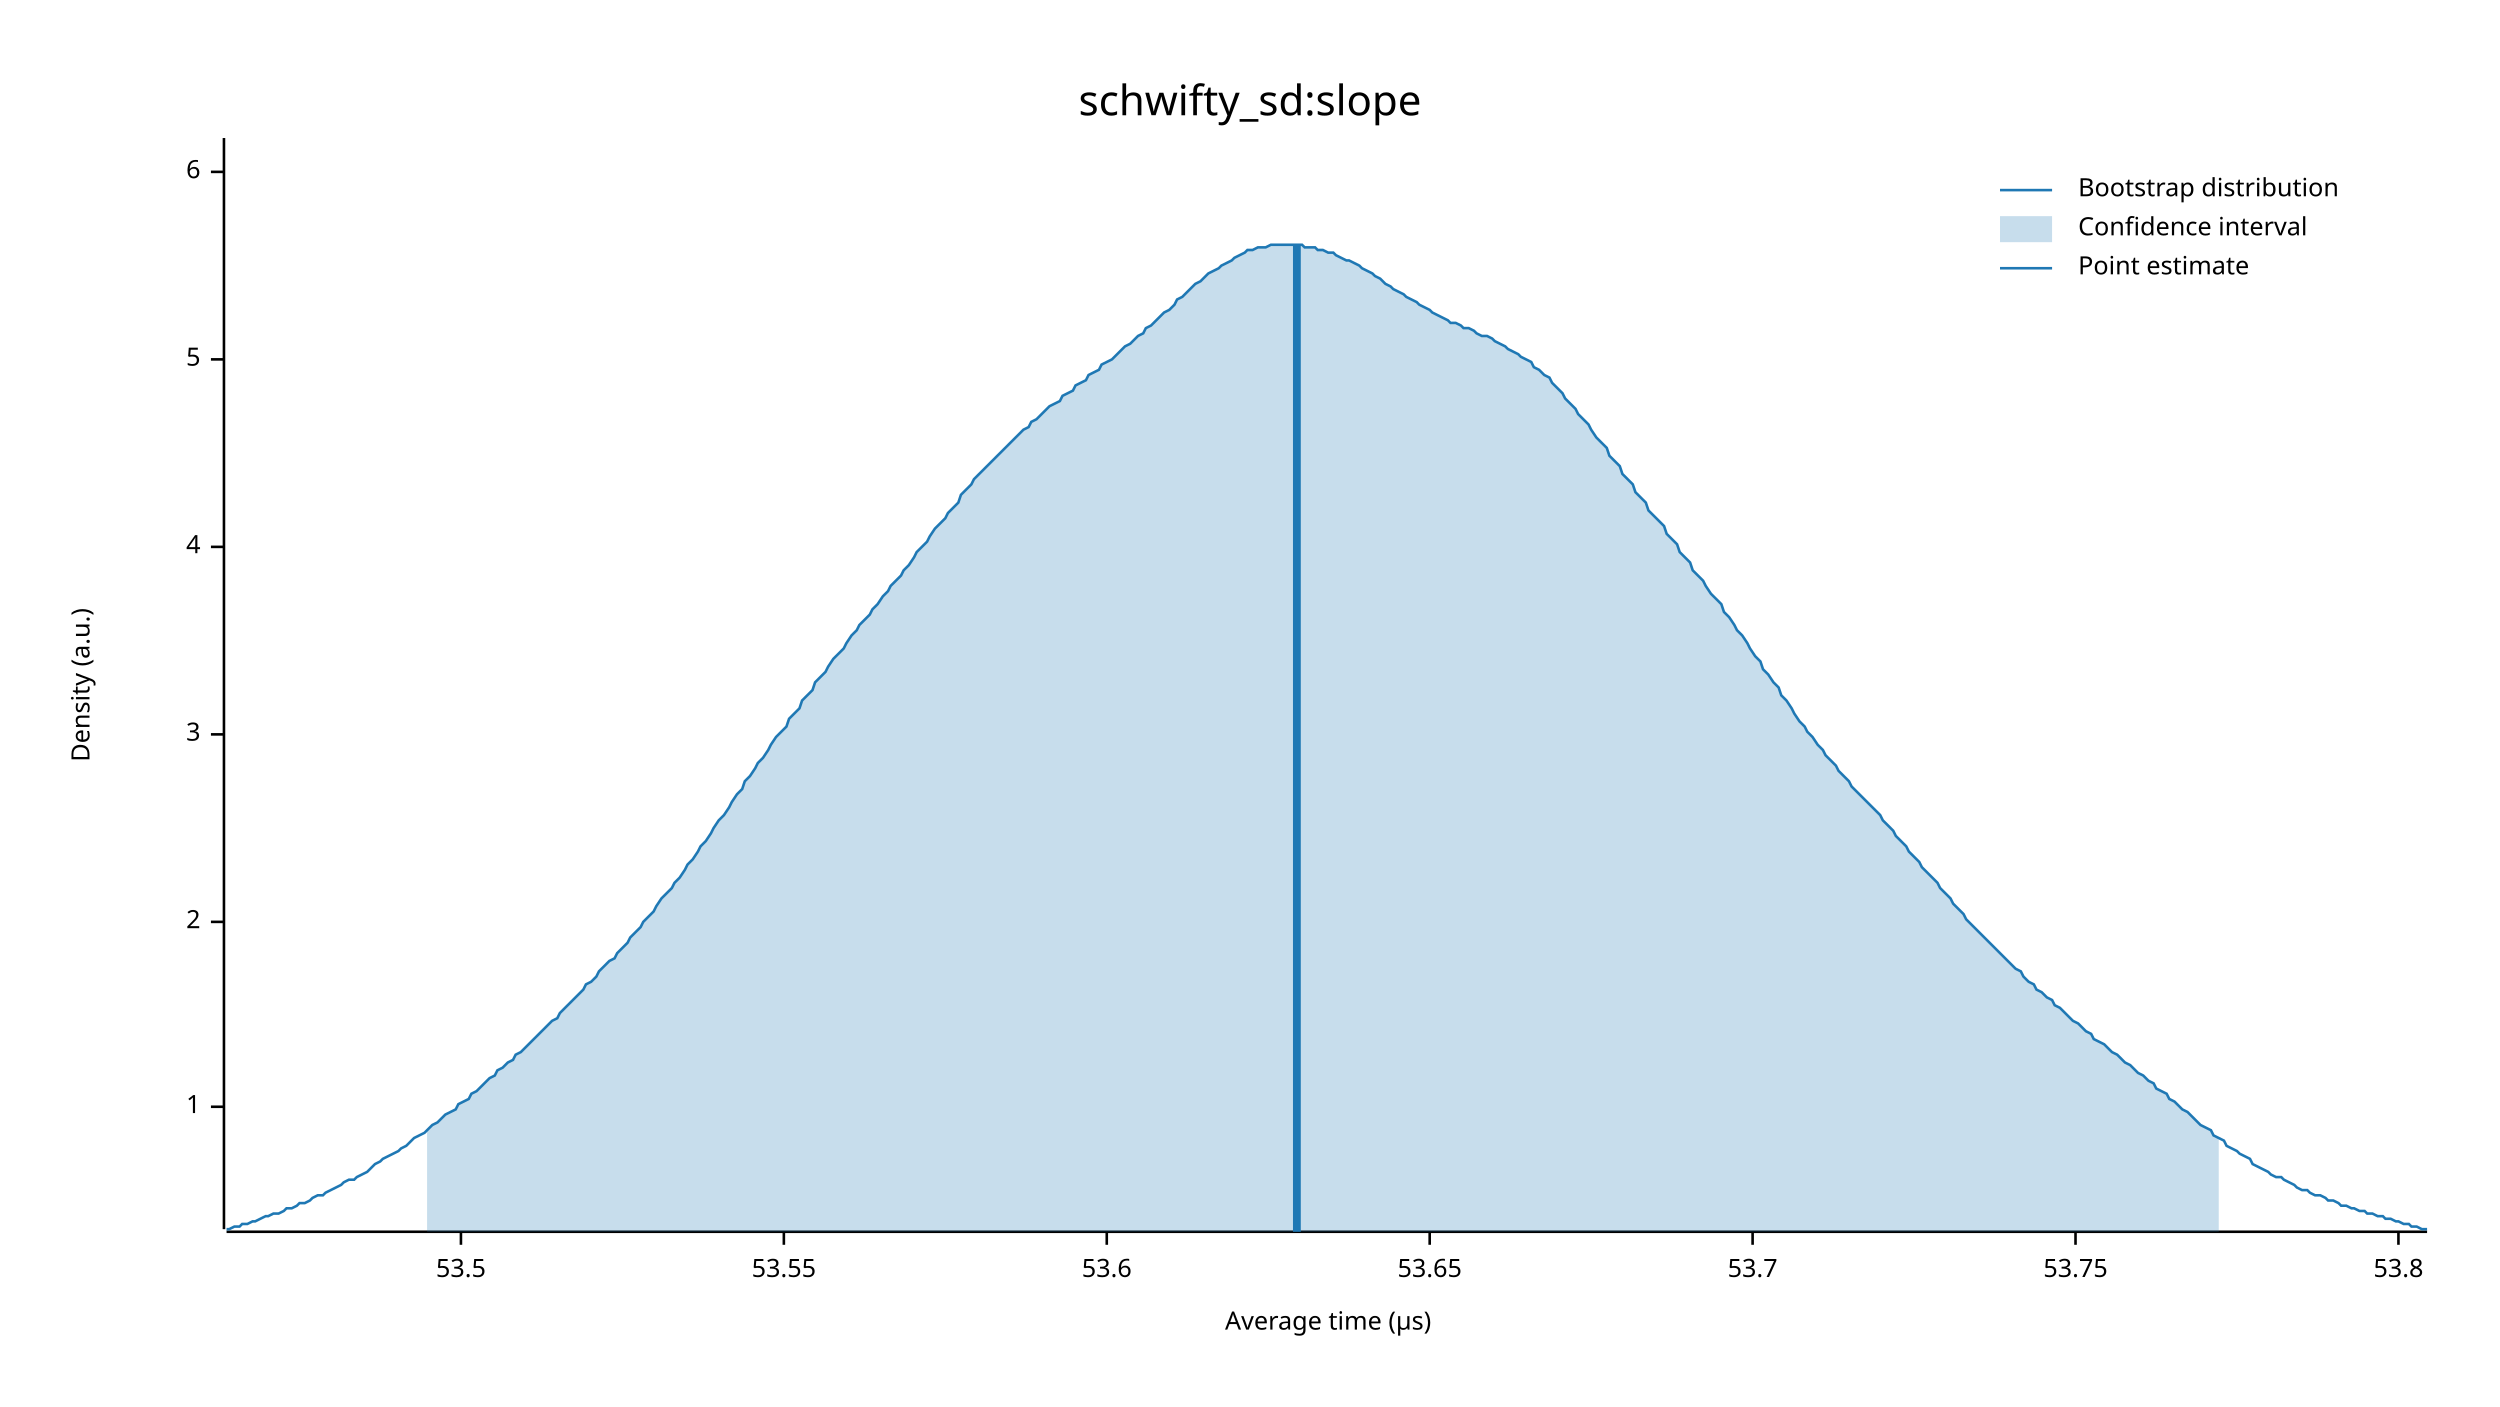
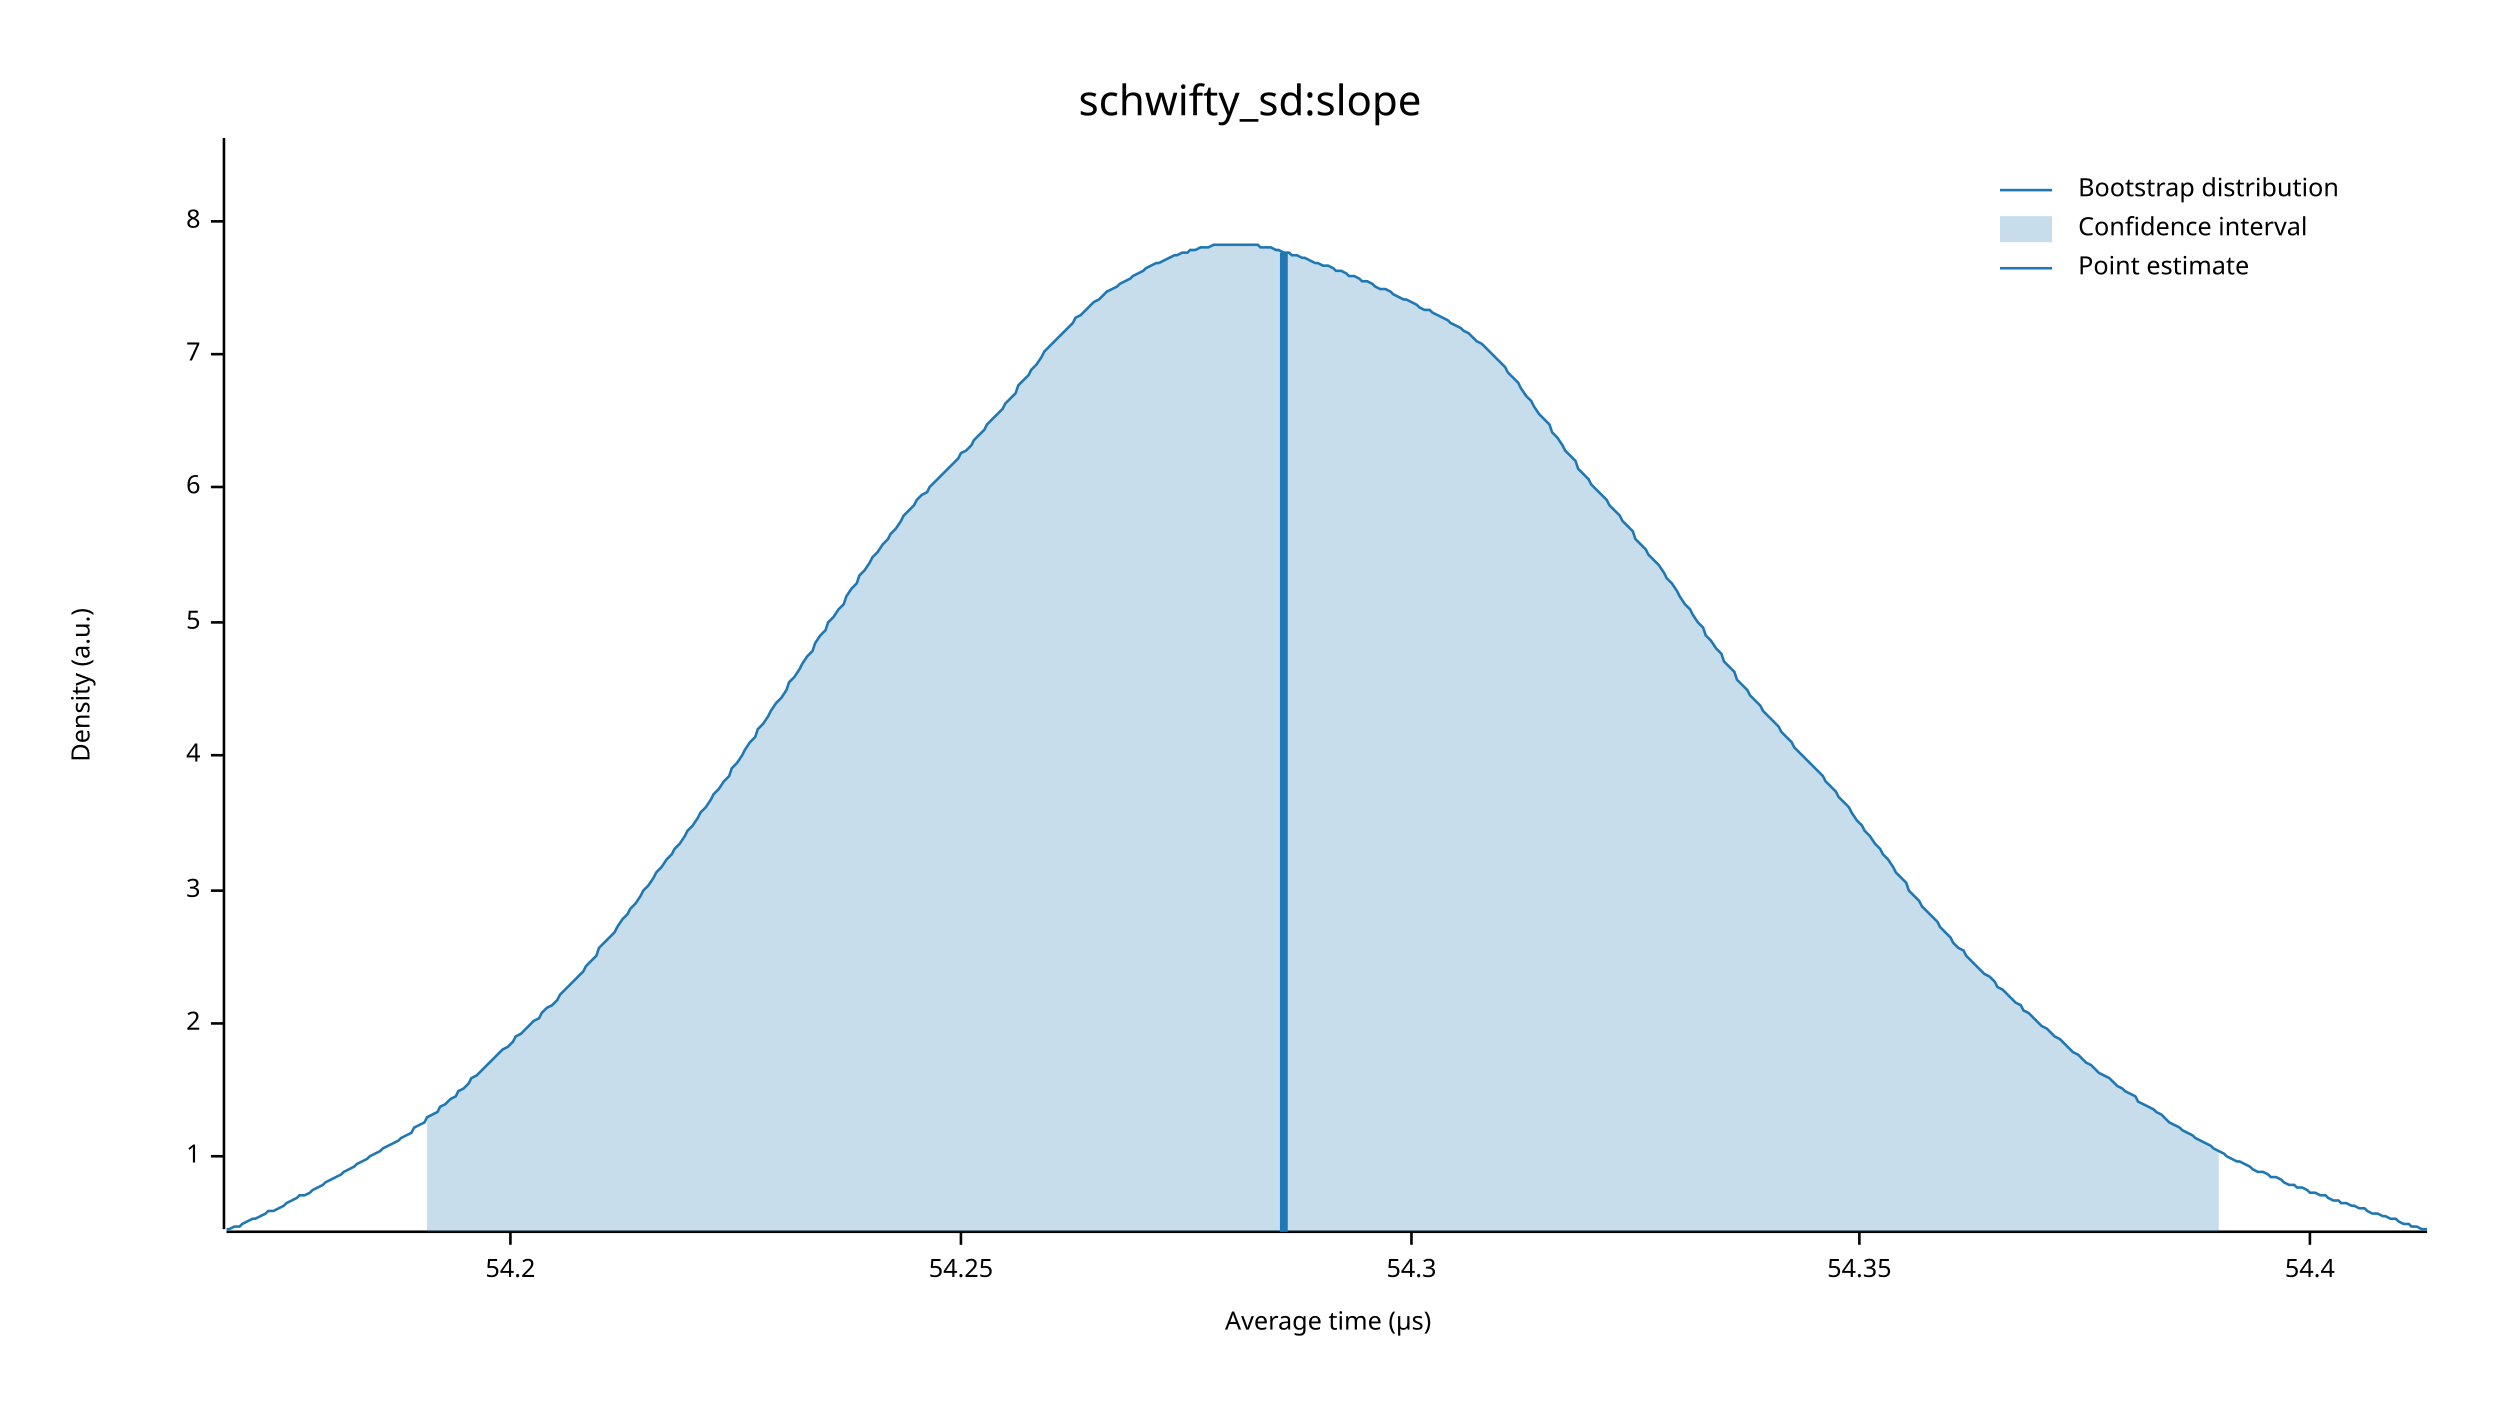
<svg xmlns="http://www.w3.org/2000/svg" width="960" height="540" viewBox="0 0 960 540">
  <text x="480" y="32" dy="0.76em" text-anchor="middle" font-family="sans-serif" font-size="16.129" opacity="1" fill="#000000">
schwifty_sd:slope
</text>
  <text x="27" y="263" dy="0.76em" text-anchor="middle" font-family="sans-serif" font-size="9.677" opacity="1" fill="#000000" transform="rotate(270, 27, 263)">
Density (a.u.)
</text>
  <text x="510" y="513" dy="-0.5ex" text-anchor="middle" font-family="sans-serif" font-size="9.677" opacity="1" fill="#000000">
Average time (µs)
</text>
  <polyline fill="none" opacity="1" stroke="#000000" stroke-width="1" points="86,53 86,472 " />
-   <text x="77" y="425" dy="0.5ex" text-anchor="end" font-family="sans-serif" font-size="9.677" opacity="1" fill="#000000">
+   <text x="77" y="444" dy="0.5ex" text-anchor="end" font-family="sans-serif" font-size="9.677" opacity="1" fill="#000000">
1
</text>
-   <polyline fill="none" opacity="1" stroke="#000000" stroke-width="1" points="81,425 86,425 " />
-   <text x="77" y="354" dy="0.5ex" text-anchor="end" font-family="sans-serif" font-size="9.677" opacity="1" fill="#000000">
+   <polyline fill="none" opacity="1" stroke="#000000" stroke-width="1" points="81,444 86,444 " />
+   <text x="77" y="393" dy="0.5ex" text-anchor="end" font-family="sans-serif" font-size="9.677" opacity="1" fill="#000000">
2
</text>
-   <polyline fill="none" opacity="1" stroke="#000000" stroke-width="1" points="81,354 86,354 " />
-   <text x="77" y="282" dy="0.5ex" text-anchor="end" font-family="sans-serif" font-size="9.677" opacity="1" fill="#000000">
+   <polyline fill="none" opacity="1" stroke="#000000" stroke-width="1" points="81,393 86,393 " />
+   <text x="77" y="342" dy="0.5ex" text-anchor="end" font-family="sans-serif" font-size="9.677" opacity="1" fill="#000000">
3
</text>
-   <polyline fill="none" opacity="1" stroke="#000000" stroke-width="1" points="81,282 86,282 " />
-   <text x="77" y="210" dy="0.5ex" text-anchor="end" font-family="sans-serif" font-size="9.677" opacity="1" fill="#000000">
+   <polyline fill="none" opacity="1" stroke="#000000" stroke-width="1" points="81,342 86,342 " />
+   <text x="77" y="290" dy="0.5ex" text-anchor="end" font-family="sans-serif" font-size="9.677" opacity="1" fill="#000000">
4
</text>
-   <polyline fill="none" opacity="1" stroke="#000000" stroke-width="1" points="81,210 86,210 " />
-   <text x="77" y="138" dy="0.5ex" text-anchor="end" font-family="sans-serif" font-size="9.677" opacity="1" fill="#000000">
+   <polyline fill="none" opacity="1" stroke="#000000" stroke-width="1" points="81,290 86,290 " />
+   <text x="77" y="239" dy="0.5ex" text-anchor="end" font-family="sans-serif" font-size="9.677" opacity="1" fill="#000000">
5
</text>
-   <polyline fill="none" opacity="1" stroke="#000000" stroke-width="1" points="81,138 86,138 " />
-   <text x="77" y="66" dy="0.5ex" text-anchor="end" font-family="sans-serif" font-size="9.677" opacity="1" fill="#000000">
+   <polyline fill="none" opacity="1" stroke="#000000" stroke-width="1" points="81,239 86,239 " />
+   <text x="77" y="187" dy="0.5ex" text-anchor="end" font-family="sans-serif" font-size="9.677" opacity="1" fill="#000000">
6
</text>
-   <polyline fill="none" opacity="1" stroke="#000000" stroke-width="1" points="81,66 86,66 " />
+   <polyline fill="none" opacity="1" stroke="#000000" stroke-width="1" points="81,187 86,187 " />
+   <text x="77" y="136" dy="0.5ex" text-anchor="end" font-family="sans-serif" font-size="9.677" opacity="1" fill="#000000">
+ 7
+ </text>
+   <polyline fill="none" opacity="1" stroke="#000000" stroke-width="1" points="81,136 86,136 " />
+   <text x="77" y="85" dy="0.5ex" text-anchor="end" font-family="sans-serif" font-size="9.677" opacity="1" fill="#000000">
+ 8
+ </text>
+   <polyline fill="none" opacity="1" stroke="#000000" stroke-width="1" points="81,85 86,85 " />
  <polyline fill="none" opacity="1" stroke="#000000" stroke-width="1" points="87,473 932,473 " />
-   <text x="177" y="483" dy="0.76em" text-anchor="middle" font-family="sans-serif" font-size="9.677" opacity="1" fill="#000000">
- 53.5
+   <text x="196" y="483" dy="0.76em" text-anchor="middle" font-family="sans-serif" font-size="9.677" opacity="1" fill="#000000">
+ 54.2
</text>
-   <polyline fill="none" opacity="1" stroke="#000000" stroke-width="1" points="177,473 177,478 " />
-   <text x="301" y="483" dy="0.76em" text-anchor="middle" font-family="sans-serif" font-size="9.677" opacity="1" fill="#000000">
- 53.55
+   <polyline fill="none" opacity="1" stroke="#000000" stroke-width="1" points="196,473 196,478 " />
+   <text x="369" y="483" dy="0.76em" text-anchor="middle" font-family="sans-serif" font-size="9.677" opacity="1" fill="#000000">
+ 54.25
</text>
-   <polyline fill="none" opacity="1" stroke="#000000" stroke-width="1" points="301,473 301,478 " />
-   <text x="425" y="483" dy="0.76em" text-anchor="middle" font-family="sans-serif" font-size="9.677" opacity="1" fill="#000000">
- 53.6
+   <polyline fill="none" opacity="1" stroke="#000000" stroke-width="1" points="369,473 369,478 " />
+   <text x="542" y="483" dy="0.76em" text-anchor="middle" font-family="sans-serif" font-size="9.677" opacity="1" fill="#000000">
+ 54.3
</text>
-   <polyline fill="none" opacity="1" stroke="#000000" stroke-width="1" points="425,473 425,478 " />
-   <text x="549" y="483" dy="0.76em" text-anchor="middle" font-family="sans-serif" font-size="9.677" opacity="1" fill="#000000">
- 53.65
+   <polyline fill="none" opacity="1" stroke="#000000" stroke-width="1" points="542,473 542,478 " />
+   <text x="714" y="483" dy="0.76em" text-anchor="middle" font-family="sans-serif" font-size="9.677" opacity="1" fill="#000000">
+ 54.35
</text>
-   <polyline fill="none" opacity="1" stroke="#000000" stroke-width="1" points="549,473 549,478 " />
-   <text x="673" y="483" dy="0.76em" text-anchor="middle" font-family="sans-serif" font-size="9.677" opacity="1" fill="#000000">
- 53.7
+   <polyline fill="none" opacity="1" stroke="#000000" stroke-width="1" points="714,473 714,478 " />
+   <text x="887" y="483" dy="0.76em" text-anchor="middle" font-family="sans-serif" font-size="9.677" opacity="1" fill="#000000">
+ 54.4
</text>
-   <polyline fill="none" opacity="1" stroke="#000000" stroke-width="1" points="673,473 673,478 " />
-   <text x="797" y="483" dy="0.76em" text-anchor="middle" font-family="sans-serif" font-size="9.677" opacity="1" fill="#000000">
- 53.75
- </text>
-   <polyline fill="none" opacity="1" stroke="#000000" stroke-width="1" points="797,473 797,478 " />
-   <text x="921" y="483" dy="0.76em" text-anchor="middle" font-family="sans-serif" font-size="9.677" opacity="1" fill="#000000">
- 53.8
- </text>
-   <polyline fill="none" opacity="1" stroke="#000000" stroke-width="1" points="921,473 921,478 " />
-   <polyline fill="none" opacity="1" stroke="#1F78B4" stroke-width="1" points="87,472 88,472 90,471 92,471 93,470 95,470 97,469 98,469 100,468 102,467 103,467 105,466 107,466 109,465 110,464 112,464 114,463 115,462 117,462 119,461 120,460 122,459 124,459 125,458 127,457 129,456 131,455 132,454 134,453 136,453 137,452 139,451 141,450 142,449 144,447 146,446 147,445 149,444 151,443 153,442 154,441 156,440 158,438 159,437 161,436 163,435 164,434 166,432 168,431 169,430 171,428 173,427 175,426 176,424 178,423 180,422 181,420 183,419 185,417 186,416 188,414 190,413 191,411 193,410 195,408 197,407 198,405 200,404 202,402 203,401 205,399 207,397 208,396 210,394 212,392 214,391 215,389 217,387 219,385 220,384 222,382 224,380 225,378 227,377 229,375 230,373 232,371 234,369 236,368 237,366 239,364 241,362 242,360 244,358 246,356 247,354 249,352 251,350 252,348 254,345 256,343 258,341 259,339 261,337 263,334 264,332 266,330 268,327 269,325 271,323 273,320 274,318 276,315 278,313 280,310 281,308 283,305 285,303 286,300 288,298 290,295 291,293 293,291 295,288 296,286 298,283 300,281 302,279 303,276 305,274 307,272 308,269 310,267 312,265 313,262 315,260 317,258 318,256 320,253 322,251 324,249 325,247 327,244 329,242 330,240 332,238 334,236 335,234 337,232 339,229 341,227 342,225 344,223 346,221 347,219 349,217 351,214 352,212 354,210 356,208 357,206 359,203 361,201 363,199 364,197 366,195 368,193 369,190 371,188 373,186 374,184 376,182 378,180 379,179 381,177 383,175 385,173 386,172 388,170 390,168 391,167 393,165 395,164 396,162 398,161 400,159 401,158 403,156 405,155 407,154 408,152 410,151 412,150 413,148 415,147 417,146 418,144 420,143 422,142 423,140 425,139 427,138 429,136 430,135 432,133 434,132 435,131 437,129 439,128 440,126 442,125 444,123 445,122 447,120 449,119 451,117 452,115 454,114 456,112 457,111 459,109 461,108 462,107 464,105 466,104 468,103 469,102 471,101 473,100 474,99 476,98 478,97 479,96 481,96 483,95 484,95 486,95 488,94 490,94 491,94 493,94 495,94 496,94 498,94 500,94 501,95 503,95 505,95 506,96 508,96 510,97 512,97 513,98 515,99 517,100 518,100 520,101 522,102 523,103 525,104 527,105 528,106 530,107 532,109 534,110 535,111 537,112 539,113 540,114 542,115 544,116 545,117 547,118 549,119 550,120 552,121 554,122 556,123 557,124 559,124 561,125 562,126 564,126 566,127 567,128 569,129 571,129 573,130 574,131 576,132 578,133 579,134 581,135 583,136 584,137 586,138 588,139 589,141 591,142 593,144 595,145 596,147 598,149 600,151 601,153 603,155 605,157 606,159 608,161 610,163 611,165 613,168 615,170 617,172 618,175 620,177 622,179 623,182 625,184 627,186 628,189 630,191 632,193 633,196 635,198 637,200 639,202 640,205 642,207 644,209 645,212 647,214 649,216 650,219 652,221 654,223 655,225 657,228 659,230 661,232 662,235 664,237 666,240 667,242 669,244 671,247 672,249 674,252 676,254 677,257 679,259 681,262 683,264 684,267 686,269 688,272 689,274 691,277 693,279 694,281 696,283 698,286 700,288 701,290 703,292 705,294 706,296 708,298 710,300 711,302 713,304 715,306 716,307 718,309 720,311 722,313 723,315 725,317 727,319 728,321 730,323 732,325 733,327 735,329 737,331 738,333 740,335 742,337 744,339 745,341 747,343 749,345 750,347 752,349 754,351 755,353 757,355 759,357 760,358 762,360 764,362 766,364 767,365 769,367 771,369 772,370 774,372 776,373 777,375 779,377 781,378 782,380 784,381 786,383 788,384 789,386 791,387 793,389 794,390 796,392 798,393 799,394 801,396 803,397 804,399 806,400 808,401 810,403 811,404 813,405 815,407 816,408 818,409 820,411 821,412 823,413 825,415 827,416 828,418 830,419 832,420 833,422 835,423 837,425 838,426 840,427 842,429 843,430 845,432 847,433 849,434 850,436 852,437 854,438 855,440 857,441 859,442 860,443 862,444 864,445 865,447 867,448 869,449 871,450 872,451 874,452 876,452 877,453 879,454 881,455 882,456 884,457 886,457 887,458 889,459 891,459 893,460 894,461 896,461 898,462 899,463 901,463 903,464 904,464 906,465 908,465 909,466 911,466 913,467 915,467 916,468 918,468 920,469 921,469 923,470 925,470 926,471 928,471 930,472 932,472 " />
-   <polygon opacity="0.25" fill="#1F78B4" points="164,434 166,432 168,431 169,430 171,428 173,427 175,426 176,424 178,423 180,422 181,420 183,419 185,417 186,416 188,414 190,413 191,411 193,410 195,408 197,407 198,405 200,404 202,402 203,401 205,399 207,397 208,396 210,394 212,392 214,391 215,389 217,387 219,385 220,384 222,382 224,380 225,378 227,377 229,375 230,373 232,371 234,369 236,368 237,366 239,364 241,362 242,360 244,358 246,356 247,354 249,352 251,350 252,348 254,345 256,343 258,341 259,339 261,337 263,334 264,332 266,330 268,327 269,325 271,323 273,320 274,318 276,315 278,313 280,310 281,308 283,305 285,303 286,300 288,298 290,295 291,293 293,291 295,288 296,286 298,283 300,281 302,279 303,276 305,274 307,272 308,269 310,267 312,265 313,262 315,260 317,258 318,256 320,253 322,251 324,249 325,247 327,244 329,242 330,240 332,238 334,236 335,234 337,232 339,229 341,227 342,225 344,223 346,221 347,219 349,217 351,214 352,212 354,210 356,208 357,206 359,203 361,201 363,199 364,197 366,195 368,193 369,190 371,188 373,186 374,184 376,182 378,180 379,179 381,177 383,175 385,173 386,172 388,170 390,168 391,167 393,165 395,164 396,162 398,161 400,159 401,158 403,156 405,155 407,154 408,152 410,151 412,150 413,148 415,147 417,146 418,144 420,143 422,142 423,140 425,139 427,138 429,136 430,135 432,133 434,132 435,131 437,129 439,128 440,126 442,125 444,123 445,122 447,120 449,119 451,117 452,115 454,114 456,112 457,111 459,109 461,108 462,107 464,105 466,104 468,103 469,102 471,101 473,100 474,99 476,98 478,97 479,96 481,96 483,95 484,95 486,95 488,94 490,94 491,94 493,94 495,94 496,94 498,94 500,94 501,95 503,95 505,95 506,96 508,96 510,97 512,97 513,98 515,99 517,100 518,100 520,101 522,102 523,103 525,104 527,105 528,106 530,107 532,109 534,110 535,111 537,112 539,113 540,114 542,115 544,116 545,117 547,118 549,119 550,120 552,121 554,122 556,123 557,124 559,124 561,125 562,126 564,126 566,127 567,128 569,129 571,129 573,130 574,131 576,132 578,133 579,134 581,135 583,136 584,137 586,138 588,139 589,141 591,142 593,144 595,145 596,147 598,149 600,151 601,153 603,155 605,157 606,159 608,161 610,163 611,165 613,168 615,170 617,172 618,175 620,177 622,179 623,182 625,184 627,186 628,189 630,191 632,193 633,196 635,198 637,200 639,202 640,205 642,207 644,209 645,212 647,214 649,216 650,219 652,221 654,223 655,225 657,228 659,230 661,232 662,235 664,237 666,240 667,242 669,244 671,247 672,249 674,252 676,254 677,257 679,259 681,262 683,264 684,267 686,269 688,272 689,274 691,277 693,279 694,281 696,283 698,286 700,288 701,290 703,292 705,294 706,296 708,298 710,300 711,302 713,304 715,306 716,307 718,309 720,311 722,313 723,315 725,317 727,319 728,321 730,323 732,325 733,327 735,329 737,331 738,333 740,335 742,337 744,339 745,341 747,343 749,345 750,347 752,349 754,351 755,353 757,355 759,357 760,358 762,360 764,362 766,364 767,365 769,367 771,369 772,370 774,372 776,373 777,375 779,377 781,378 782,380 784,381 786,383 788,384 789,386 791,387 793,389 794,390 796,392 798,393 799,394 801,396 803,397 804,399 806,400 808,401 810,403 811,404 813,405 815,407 816,408 818,409 820,411 821,412 823,413 825,415 827,416 828,418 830,419 832,420 833,422 835,423 837,425 838,426 840,427 842,429 843,430 845,432 847,433 849,434 850,436 852,437 852,473 164,473 " />
-   <polyline fill="none" opacity="1" stroke="#1F78B4" stroke-width="3" points="498,473 498,94 " />
+   <polyline fill="none" opacity="1" stroke="#000000" stroke-width="1" points="887,473 887,478 " />
+   <polyline fill="none" opacity="1" stroke="#1F78B4" stroke-width="1" points="87,472 88,472 90,471 92,471 93,470 95,469 97,468 98,468 100,467 102,466 103,465 105,465 107,464 109,463 110,462 112,461 114,460 115,459 117,459 119,458 120,457 122,456 124,455 125,454 127,453 129,452 131,451 132,450 134,449 136,448 137,447 139,446 141,445 142,444 144,443 146,442 147,441 149,440 151,439 153,438 154,437 156,436 158,435 159,433 161,432 163,431 164,429 166,428 168,427 169,425 171,424 173,422 175,421 176,419 178,418 180,416 181,414 183,413 185,411 186,410 188,408 190,406 191,405 193,403 195,402 197,400 198,398 200,397 202,395 203,394 205,392 207,391 208,389 210,387 212,386 214,384 215,382 217,380 219,378 220,377 222,375 224,373 225,371 227,369 229,367 230,364 232,362 234,360 236,358 237,356 239,353 241,351 242,349 244,347 246,344 247,342 249,340 251,337 252,335 254,333 256,330 258,328 259,326 261,324 263,321 264,319 266,317 268,314 269,312 271,310 273,307 274,305 276,303 278,300 280,298 281,295 283,293 285,290 286,288 288,285 290,283 291,280 293,278 295,275 296,273 298,270 300,268 302,265 303,262 305,260 307,257 308,255 310,252 312,250 313,247 315,244 317,242 318,239 320,237 322,234 324,232 325,229 327,226 329,224 330,221 332,219 334,216 335,214 337,212 339,209 341,207 342,205 344,203 346,200 347,198 349,196 351,194 352,192 354,190 356,189 357,187 359,185 361,183 363,181 364,180 366,178 368,176 369,174 371,173 373,171 374,169 376,167 378,165 379,163 381,161 383,159 385,157 386,155 388,153 390,151 391,148 393,146 395,144 396,142 398,140 400,137 401,135 403,133 405,131 407,129 408,128 410,126 412,124 413,122 415,121 417,119 418,118 420,116 422,115 423,114 425,112 427,111 429,110 430,109 432,108 434,107 435,106 437,105 439,104 440,103 442,102 444,101 445,101 447,100 449,99 451,98 452,98 454,97 456,97 457,96 459,96 461,95 462,95 464,95 466,94 468,94 469,94 471,94 473,94 474,94 476,94 478,94 479,94 481,94 483,94 484,95 486,95 488,95 490,96 491,96 493,97 495,97 496,98 498,98 500,99 501,99 503,100 505,101 506,101 508,102 510,102 512,103 513,104 515,104 517,105 518,106 520,106 522,107 523,108 525,108 527,109 528,110 530,111 532,111 534,112 535,113 537,114 539,115 540,115 542,116 544,117 545,118 547,119 549,119 550,120 552,121 554,122 556,123 557,124 559,125 561,126 562,127 564,128 566,130 567,131 569,132 571,134 573,136 574,137 576,139 578,141 579,143 581,145 583,147 584,149 586,152 588,154 589,156 591,159 593,161 595,163 596,166 598,168 600,171 601,173 603,175 605,177 606,180 608,182 610,184 611,186 613,188 615,190 617,192 618,194 620,196 622,198 623,200 625,202 627,204 628,207 630,209 632,211 633,213 635,215 637,217 639,220 640,222 642,224 644,227 645,229 647,232 649,234 650,236 652,239 654,241 655,244 657,246 659,249 661,251 662,254 664,256 666,258 667,261 669,263 671,265 672,267 674,269 676,271 677,273 679,275 681,277 683,279 684,281 686,283 688,285 689,287 691,289 693,291 694,292 696,294 698,296 700,298 701,300 703,302 705,304 706,306 708,308 710,310 711,312 713,315 715,317 716,319 718,321 720,324 722,326 723,328 725,330 727,333 728,335 730,337 732,339 733,342 735,344 737,346 738,348 740,350 742,352 744,354 745,356 747,358 749,360 750,362 752,364 754,365 755,367 757,369 759,371 760,372 762,374 764,375 766,377 767,379 769,380 771,382 772,383 774,385 776,386 777,388 779,389 781,391 782,392 784,394 786,395 788,397 789,398 791,399 793,401 794,402 796,404 798,405 799,406 801,408 803,409 804,410 806,412 808,413 810,414 811,415 813,417 815,418 816,419 818,420 820,421 821,423 823,424 825,425 827,426 828,427 830,428 832,430 833,431 835,432 837,433 838,434 840,435 842,436 843,437 845,438 847,439 849,440 850,441 852,442 854,443 855,444 857,445 859,446 860,446 862,447 864,448 865,449 867,450 869,450 871,451 872,452 874,452 876,453 877,454 879,455 881,455 882,456 884,456 886,457 887,458 889,458 891,459 893,459 894,460 896,461 898,461 899,462 901,462 903,463 904,463 906,464 908,464 909,465 911,466 913,466 915,467 916,467 918,468 920,468 921,469 923,470 925,470 926,471 928,471 930,472 932,472 " />
+   <polygon opacity="0.25" fill="#1F78B4" points="164,429 166,428 168,427 169,425 171,424 173,422 175,421 176,419 178,418 180,416 181,414 183,413 185,411 186,410 188,408 190,406 191,405 193,403 195,402 197,400 198,398 200,397 202,395 203,394 205,392 207,391 208,389 210,387 212,386 214,384 215,382 217,380 219,378 220,377 222,375 224,373 225,371 227,369 229,367 230,364 232,362 234,360 236,358 237,356 239,353 241,351 242,349 244,347 246,344 247,342 249,340 251,337 252,335 254,333 256,330 258,328 259,326 261,324 263,321 264,319 266,317 268,314 269,312 271,310 273,307 274,305 276,303 278,300 280,298 281,295 283,293 285,290 286,288 288,285 290,283 291,280 293,278 295,275 296,273 298,270 300,268 302,265 303,262 305,260 307,257 308,255 310,252 312,250 313,247 315,244 317,242 318,239 320,237 322,234 324,232 325,229 327,226 329,224 330,221 332,219 334,216 335,214 337,212 339,209 341,207 342,205 344,203 346,200 347,198 349,196 351,194 352,192 354,190 356,189 357,187 359,185 361,183 363,181 364,180 366,178 368,176 369,174 371,173 373,171 374,169 376,167 378,165 379,163 381,161 383,159 385,157 386,155 388,153 390,151 391,148 393,146 395,144 396,142 398,140 400,137 401,135 403,133 405,131 407,129 408,128 410,126 412,124 413,122 415,121 417,119 418,118 420,116 422,115 423,114 425,112 427,111 429,110 430,109 432,108 434,107 435,106 437,105 439,104 440,103 442,102 444,101 445,101 447,100 449,99 451,98 452,98 454,97 456,97 457,96 459,96 461,95 462,95 464,95 466,94 468,94 469,94 471,94 473,94 474,94 476,94 478,94 479,94 481,94 483,94 484,95 486,95 488,95 490,96 491,96 493,97 495,97 496,98 498,98 500,99 501,99 503,100 505,101 506,101 508,102 510,102 512,103 513,104 515,104 517,105 518,106 520,106 522,107 523,108 525,108 527,109 528,110 530,111 532,111 534,112 535,113 537,114 539,115 540,115 542,116 544,117 545,118 547,119 549,119 550,120 552,121 554,122 556,123 557,124 559,125 561,126 562,127 564,128 566,130 567,131 569,132 571,134 573,136 574,137 576,139 578,141 579,143 581,145 583,147 584,149 586,152 588,154 589,156 591,159 593,161 595,163 596,166 598,168 600,171 601,173 603,175 605,177 606,180 608,182 610,184 611,186 613,188 615,190 617,192 618,194 620,196 622,198 623,200 625,202 627,204 628,207 630,209 632,211 633,213 635,215 637,217 639,220 640,222 642,224 644,227 645,229 647,232 649,234 650,236 652,239 654,241 655,244 657,246 659,249 661,251 662,254 664,256 666,258 667,261 669,263 671,265 672,267 674,269 676,271 677,273 679,275 681,277 683,279 684,281 686,283 688,285 689,287 691,289 693,291 694,292 696,294 698,296 700,298 701,300 703,302 705,304 706,306 708,308 710,310 711,312 713,315 715,317 716,319 718,321 720,324 722,326 723,328 725,330 727,333 728,335 730,337 732,339 733,342 735,344 737,346 738,348 740,350 742,352 744,354 745,356 747,358 749,360 750,362 752,364 754,365 755,367 757,369 759,371 760,372 762,374 764,375 766,377 767,379 769,380 771,382 772,383 774,385 776,386 777,388 779,389 781,391 782,392 784,394 786,395 788,397 789,398 791,399 793,401 794,402 796,404 798,405 799,406 801,408 803,409 804,410 806,412 808,413 810,414 811,415 813,417 815,418 816,419 818,420 820,421 821,423 823,424 825,425 827,426 828,427 830,428 832,430 833,431 835,432 837,433 838,434 840,435 842,436 843,437 845,438 847,439 849,440 850,441 852,442 852,473 164,473 " />
+   <polyline fill="none" opacity="1" stroke="#1F78B4" stroke-width="3" points="493,473 493,97 " />
  <text x="798" y="68" dy="0.76em" text-anchor="start" font-family="sans-serif" font-size="9.677" opacity="1" fill="#000000">
Bootstrap distribution
</text>
  <text x="798" y="83" dy="0.76em" text-anchor="start" font-family="sans-serif" font-size="9.677" opacity="1" fill="#000000">
Confidence interval
</text>
  <text x="798" y="98" dy="0.76em" text-anchor="start" font-family="sans-serif" font-size="9.677" opacity="1" fill="#000000">
Point estimate
</text>
  <polyline fill="none" opacity="1" stroke="#1F78B4" stroke-width="1" points="768,73 788,73 " />
  <rect x="768" y="83" width="20" height="10" opacity="0.25" fill="#1F78B4" stroke="none" />
  <polyline fill="none" opacity="1" stroke="#1F78B4" stroke-width="1" points="768,103 788,103 " />
</svg>
